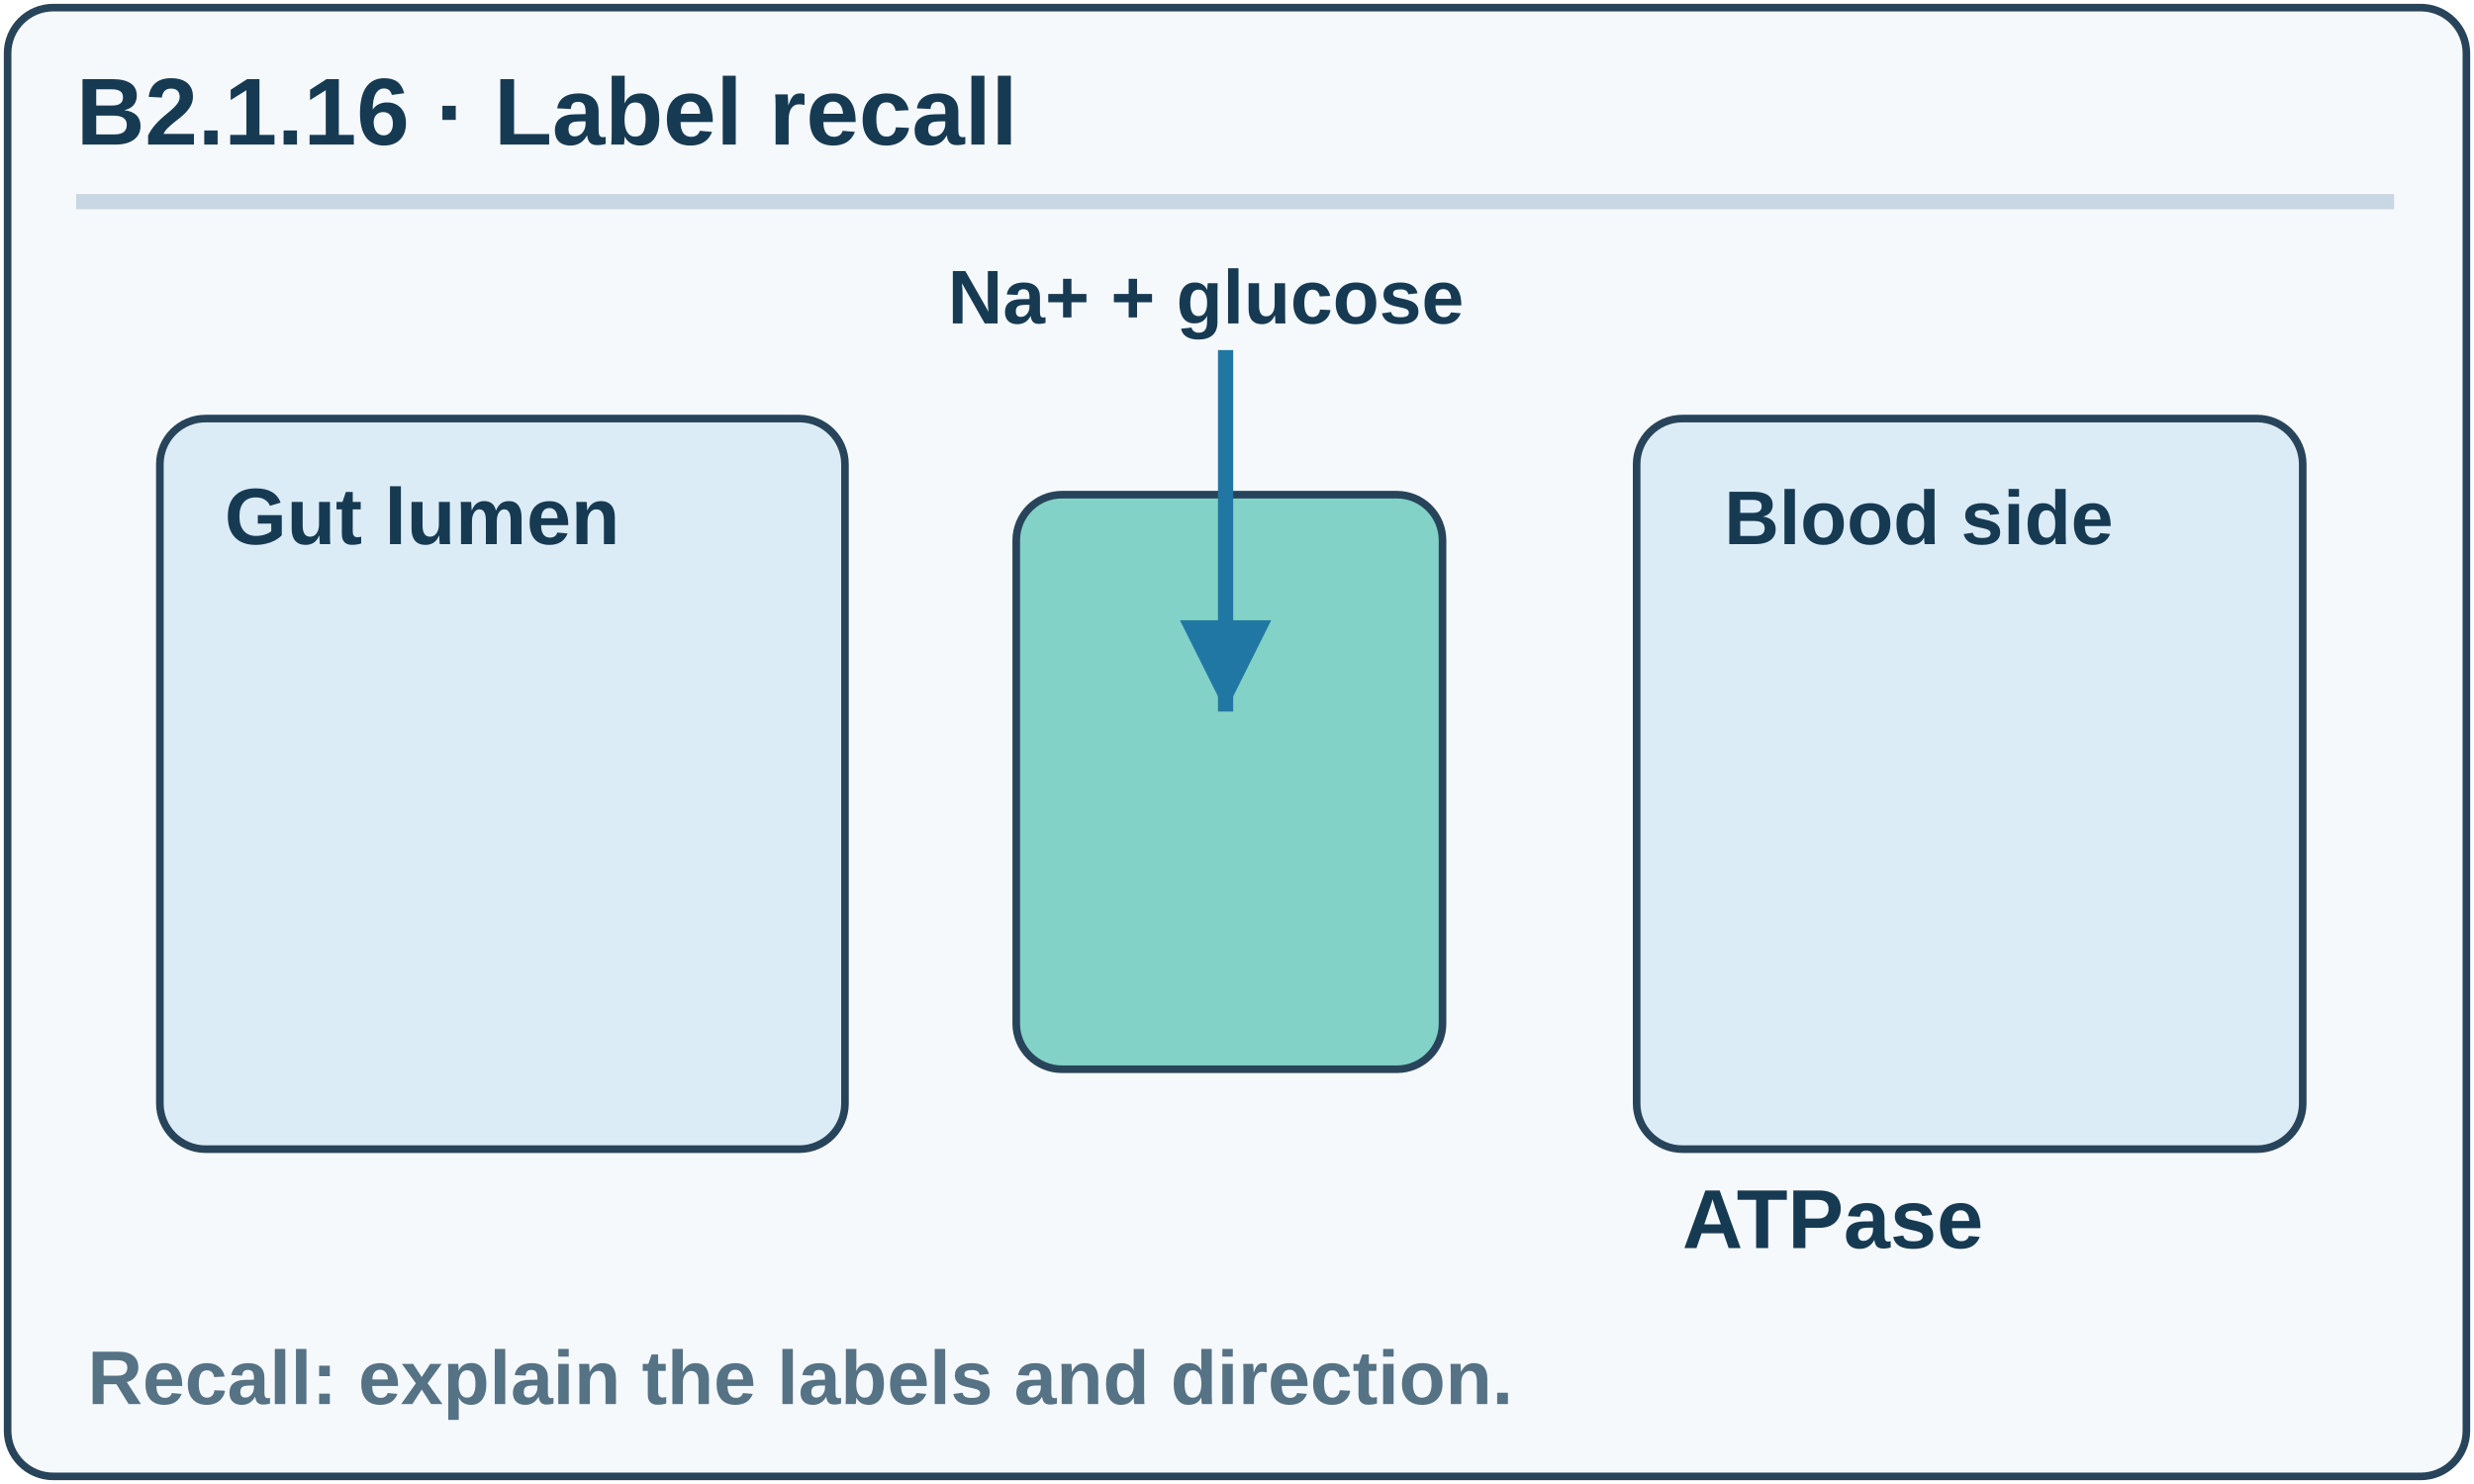
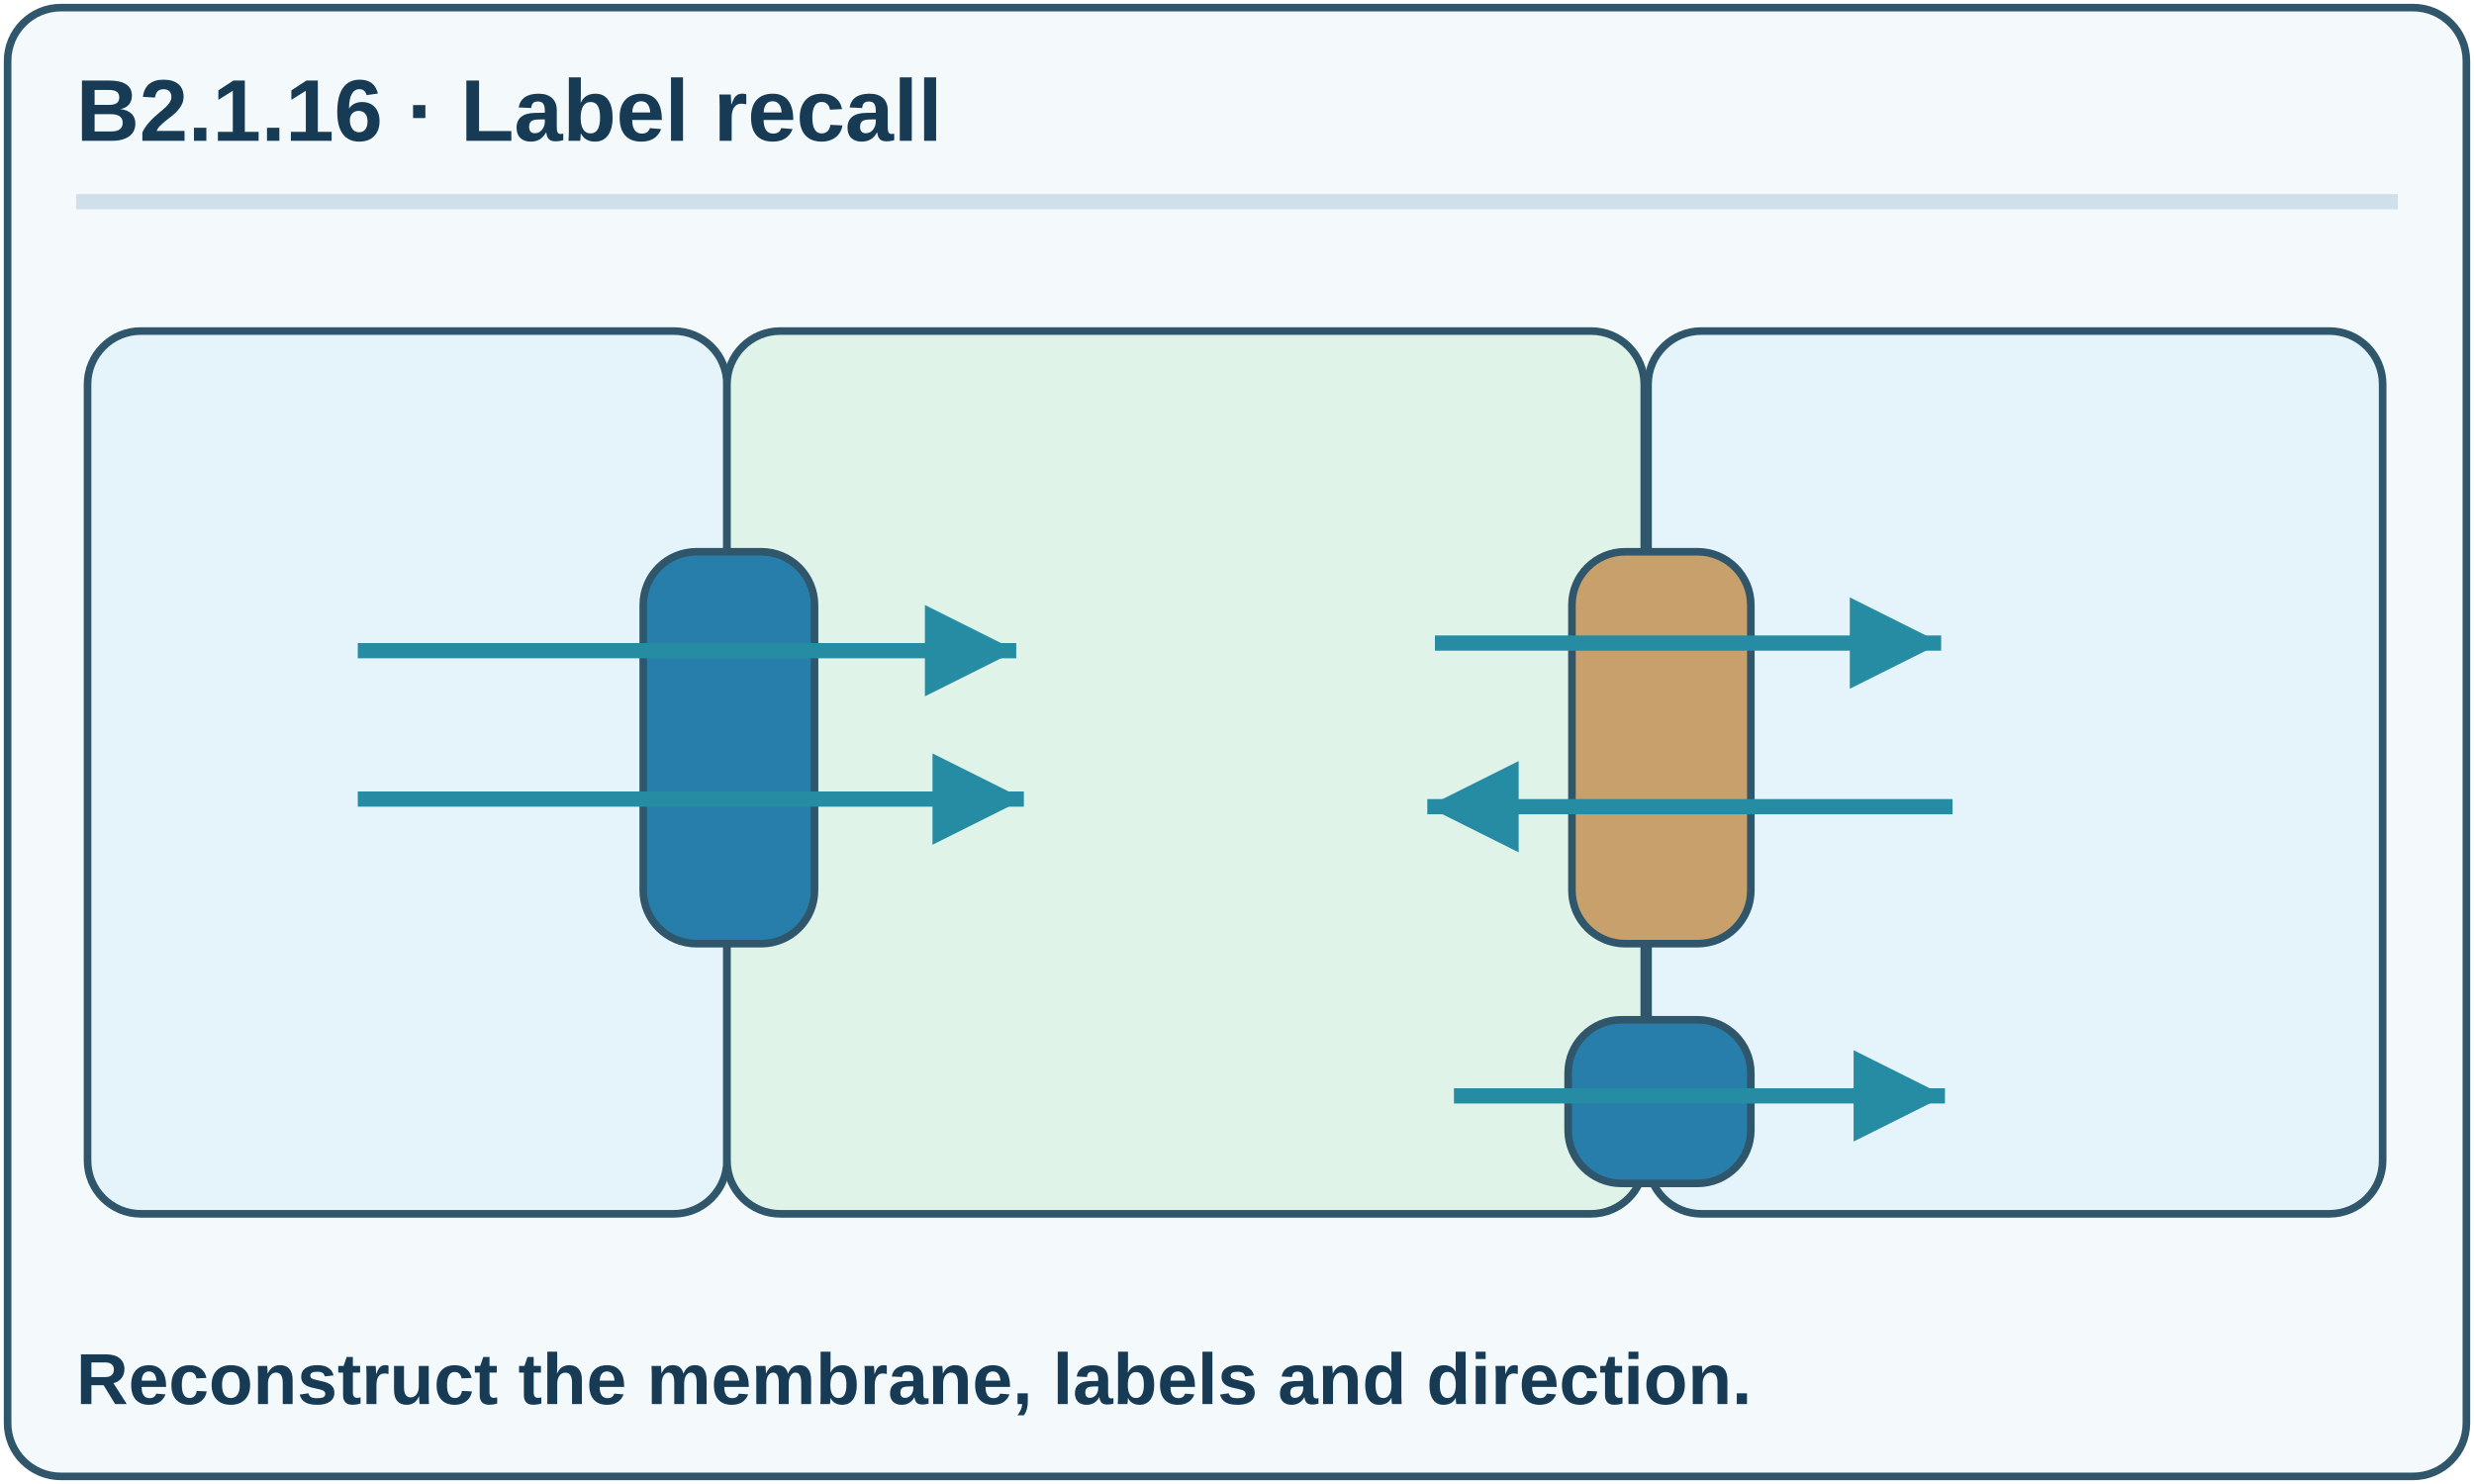
- <svg xmlns="http://www.w3.org/2000/svg" viewBox="0 0 650 390" role="img" aria-labelledby="title desc">
+ <svg xmlns="http://www.w3.org/2000/svg" viewBox="0 0 650 390" role="img" aria-labelledby="title">
  <defs>
    <marker id="tip" markerWidth="7" markerHeight="7" refX="6" refY="3" orient="auto">
-       <path d="M0 0 L6 3 L0 6" fill="#2177a4" />
+       <path d="M0 0 L6 3 L0 6" fill="#268ca4" />
    </marker>
  </defs>
-   <rect x="2" y="2" width="646" height="386" rx="12" fill="#f5f9fc" stroke="#28445a" stroke-width="2" />
-   <text x="20" y="38" font-size="25" fill="#173a53" font-family="Arial,sans-serif" font-weight="600">B2.1.16 · Label recall</text>
-   <line x1="20" y1="53" x2="629" y2="53" stroke="#c8d7e3" stroke-width="4" />
-   <rect x="42" y="110" width="180" height="192" rx="12" fill="#dcecf6" stroke="#28445a" stroke-width="2" />
-   <rect x="430" y="110" width="175" height="192" rx="12" fill="#dcecf6" stroke="#28445a" stroke-width="2" />
-   <rect x="267" y="130" width="112" height="151" rx="12" fill="#82d2c7" stroke="#28445a" stroke-width="2" />
-   <line x1="322" y1="92" x2="322" y2="187" stroke="#2177a4" stroke-width="4" marker-end="url(#tip)" />
-   <text x="249" y="85" font-size="20" fill="#173a53" font-family="Arial,sans-serif" font-weight="600">Na+ + glucose</text>
-   <text x="59" y="143" font-size="21" fill="#173a53" font-family="Arial,sans-serif" font-weight="600">Gut lumen</text>
-   <text x="453" y="143" font-size="20" fill="#173a53" font-family="Arial,sans-serif" font-weight="600">Blood side</text>
-   <text x="442" y="328" font-size="22" fill="#173a53" font-family="Arial,sans-serif" font-weight="600">ATPase</text>
-   <text x="23" y="369" font-size="20" fill="#567285" font-family="Arial,sans-serif" font-weight="600">Recall: explain the labels and direction.</text>
+   <rect x="2" y="2" width="646" height="386" rx="14" fill="#f4f9fc" stroke="#30566b" stroke-width="2" />
+   <text x="20" y="37" fill="#173b54" font-family="Arial,sans-serif" font-size="23" font-weight="600">B2.1.16 · Label recall</text>
+   <path d="M20 53 L630 53" fill="none" stroke="#d1e0e8" stroke-width="4" />
+   <rect x="23" y="87" width="168" height="232" rx="14" fill="#e5f3fb" stroke="#30566b" stroke-width="2" />
+   <rect x="191" y="87" width="241" height="232" rx="14" fill="#e0f3e9" stroke="#30566b" stroke-width="2" />
+   <rect x="433" y="87" width="193" height="232" rx="14" fill="#e5f3fb" stroke="#30566b" stroke-width="2" />
+   <rect x="169" y="145" width="45" height="103" rx="14" fill="#287eaa" stroke="#30566b" stroke-width="2" />
+   <rect x="413" y="145" width="47" height="103" rx="14" fill="#c8a06b" stroke="#30566b" stroke-width="2" />
+   <rect x="412" y="268" width="48" height="43" rx="14" fill="#287eaa" stroke="#30566b" stroke-width="2" />
+   <path d="M94 171 L267 171" fill="none" stroke="#268ca4" stroke-width="4" marker-end="url(#tip)" />
+   <path d="M94 210 L269 210" fill="none" stroke="#268ca4" stroke-width="4" marker-end="url(#tip)" />
+   <path d="M377 169 L510 169" fill="none" stroke="#268ca4" stroke-width="4" marker-end="url(#tip)" />
+   <path d="M513 212 L375 212" fill="none" stroke="#268ca4" stroke-width="4" marker-end="url(#tip)" />
+   <path d="M382 288 L511 288" fill="none" stroke="#268ca4" stroke-width="4" marker-end="url(#tip)" />
+   <text x="20" y="369" fill="#173b54" font-family="Arial,sans-serif" font-size="19" font-weight="600">Reconstruct the membrane, labels and direction.</text>
</svg>
